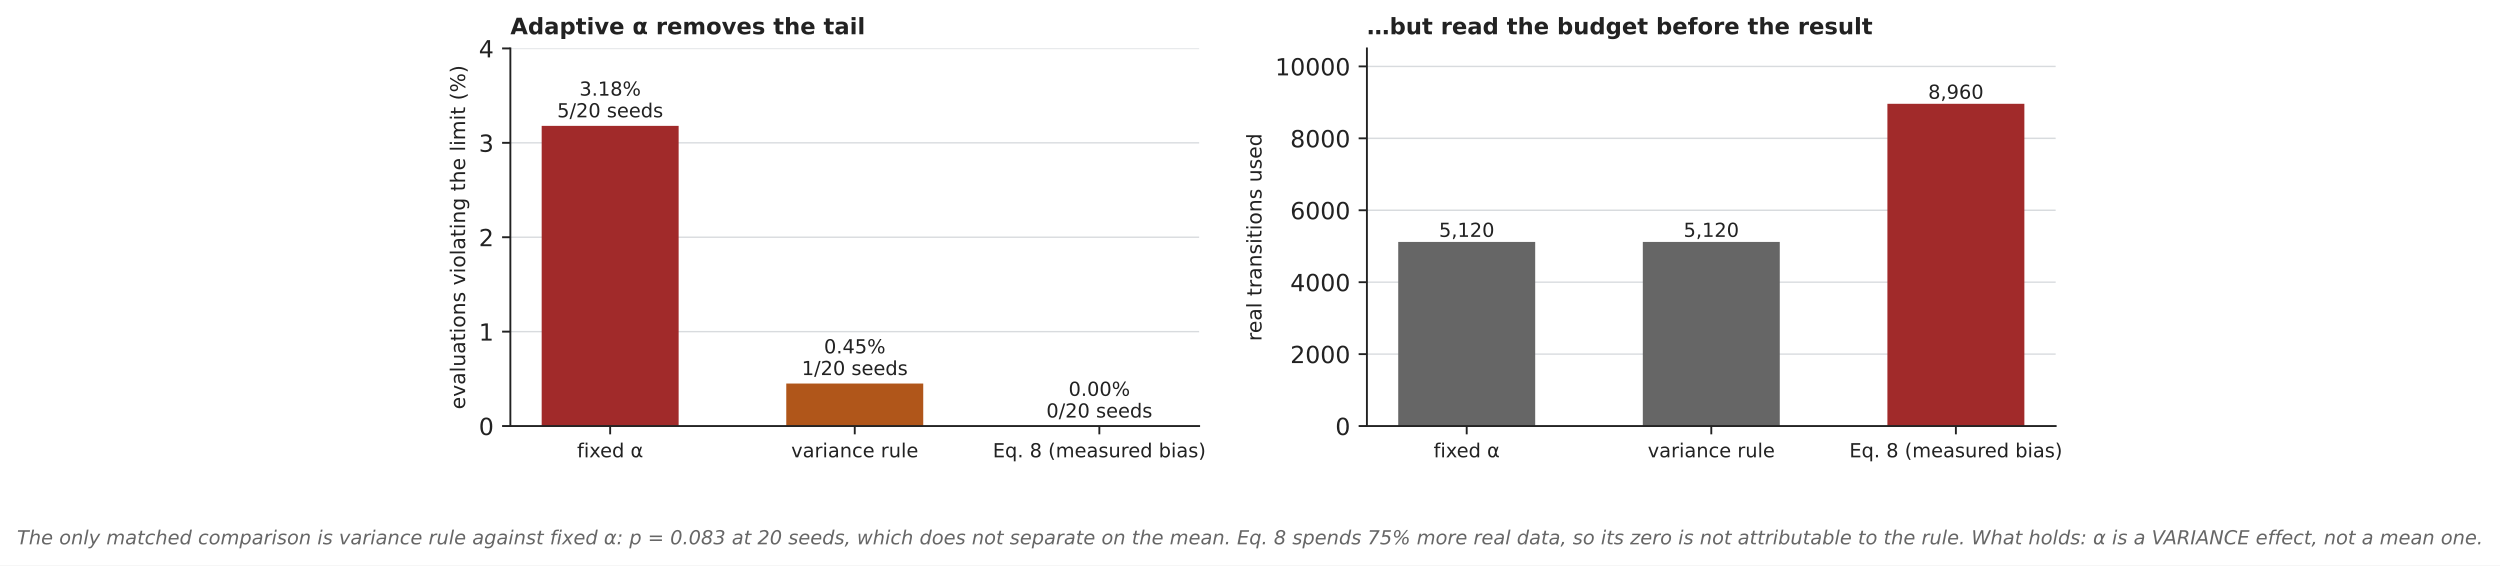
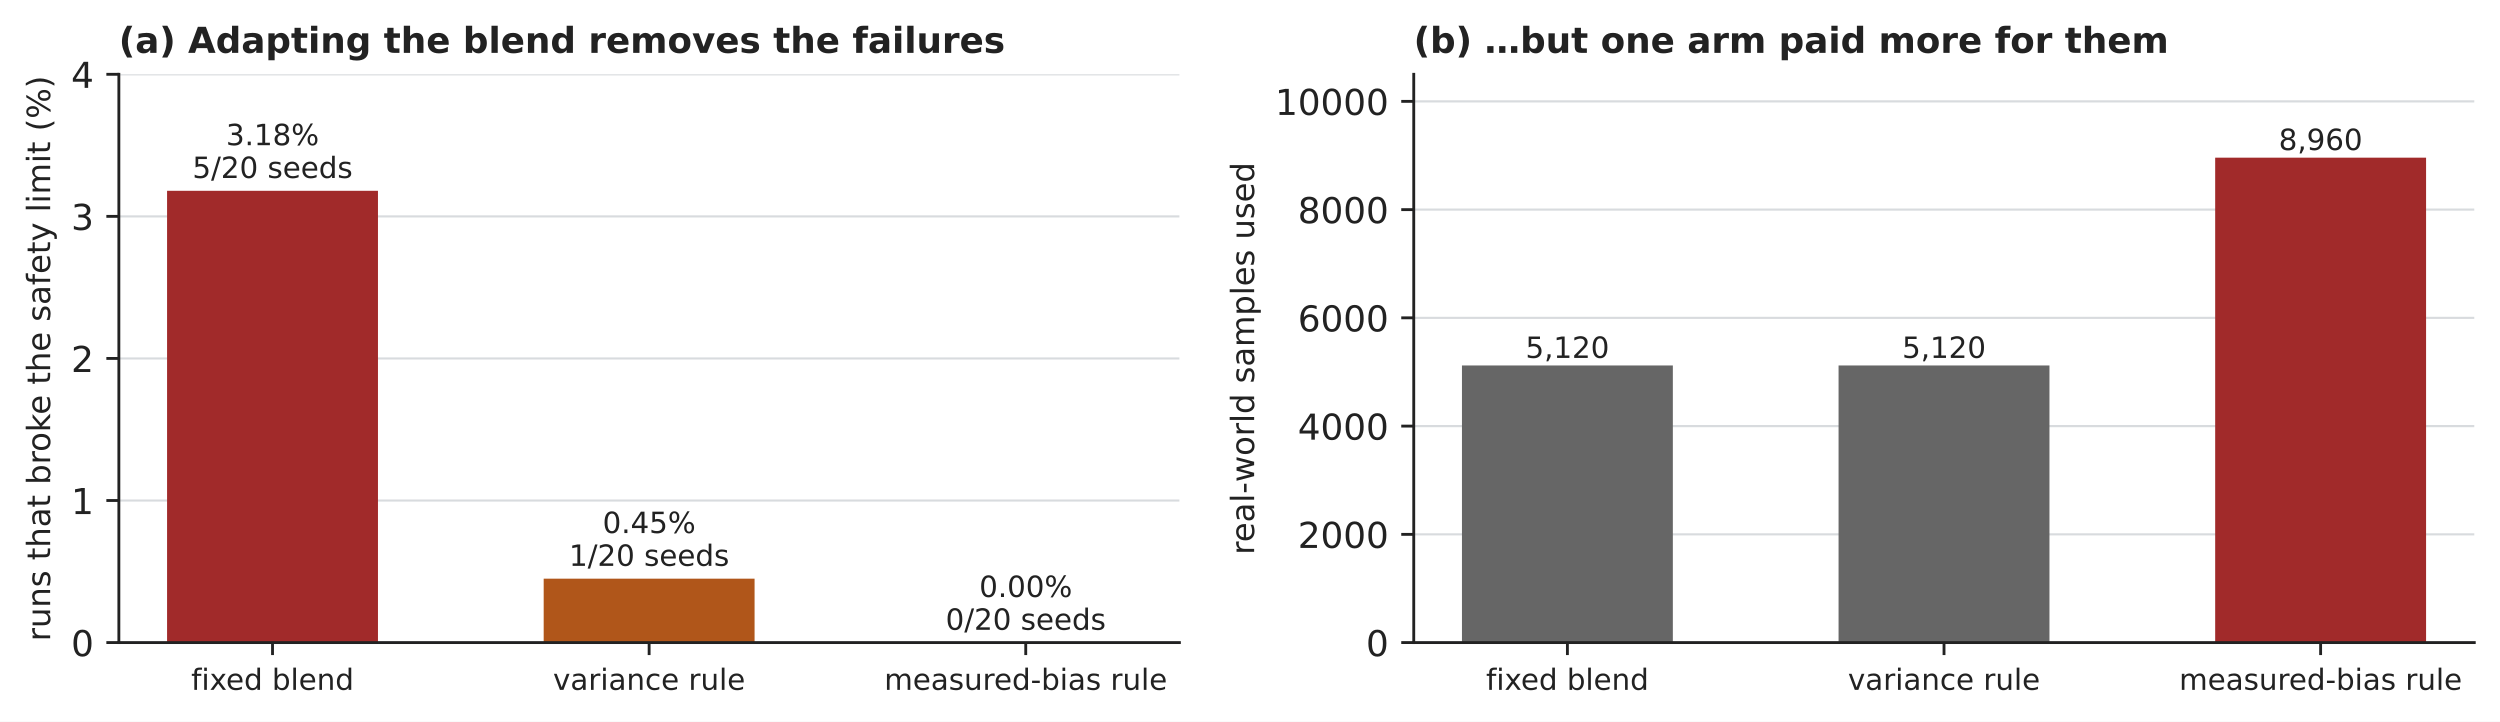
- <svg xmlns="http://www.w3.org/2000/svg" xmlns:xlink="http://www.w3.org/1999/xlink" width="1057.959pt" height="239.256pt" viewBox="0 0 1057.959 239.256" version="1.1">
+ <svg xmlns="http://www.w3.org/2000/svg" xmlns:xlink="http://www.w3.org/1999/xlink" width="699.821pt" height="202.014pt" viewBox="0 0 699.821 202.014" version="1.1">
  <defs>
    <style type="text/css">*{stroke-linejoin: round; stroke-linecap: butt}</style>
  </defs>
  <g id="figure_1">
    <g id="patch_1">
-       <path d="M 0 239.256  L 1057.959 239.256  L 1057.959 0  L 0 0  z " style="fill: #ffffff" />
+       <path d="M 0 202.014  L 699.821 202.014  L 699.821 0  L 0 0  z " style="fill: #ffffff" />
    </g>
    <g id="axes_1">
      <g id="patch_2">
-         <path d="M 215.979 180.294  L 507.453 180.294  L 507.453 20.494  L 215.979 20.494  z " style="fill: #ffffff" />
+         <path d="M 33.273 179.878  L 330.146 179.878  L 330.146 20.798  L 33.273 20.798  z " style="fill: #ffffff" />
      </g>
      <g id="matplotlib.axis_1">
        <g id="xtick_1">
          <g id="line2d_1">
            <defs>
-               <path id="mfd4b40b9dd" d="M 0 0  L 0 3.5  " style="stroke: #222222; stroke-width: 0.8" />
+               <path id="me3ee06941b" d="M 0 0  L 0 3.5  " style="stroke: #222222; stroke-width: 0.8" />
            </defs>
            <g>
-               <use xlink:href="#mfd4b40b9dd" x="258.21" y="180.294" style="fill: #222222; stroke: #222222; stroke-width: 0.8" />
+               <use xlink:href="#me3ee06941b" x="76.286" y="179.878" style="fill: #222222; stroke: #222222; stroke-width: 0.8" />
            </g>
          </g>
          <g id="text_1">
-             <text style="fill: #222222; font: 8.2px 'DejaVu Sans'; text-anchor: middle" x="258.21" y="193.525" transform="rotate(-0 258.21 193.5252)">fixed α</text>
+             <text style="fill: #222222; font: 8.2px 'DejaVu Sans'; text-anchor: middle" x="76.286" y="193.109" transform="rotate(-0 76.28573 193.1092)">fixed blend</text>
          </g>
        </g>
        <g id="xtick_2">
          <g id="line2d_2">
            <g>
-               <use xlink:href="#mfd4b40b9dd" x="361.716" y="180.294" style="fill: #222222; stroke: #222222; stroke-width: 0.8" />
+               <use xlink:href="#me3ee06941b" x="181.71" y="179.878" style="fill: #222222; stroke: #222222; stroke-width: 0.8" />
            </g>
          </g>
          <g id="text_2">
-             <text style="fill: #222222; font: 8.2px 'DejaVu Sans'; text-anchor: middle" x="361.716" y="193.525" transform="rotate(-0 361.7162 193.5252)">variance rule</text>
+             <text style="fill: #222222; font: 8.2px 'DejaVu Sans'; text-anchor: middle" x="181.71" y="193.109" transform="rotate(-0 181.7095 193.1092)">variance rule</text>
          </g>
        </g>
        <g id="xtick_3">
          <g id="line2d_3">
            <g>
-               <use xlink:href="#mfd4b40b9dd" x="465.222" y="180.294" style="fill: #222222; stroke: #222222; stroke-width: 0.8" />
+               <use xlink:href="#me3ee06941b" x="287.133" y="179.878" style="fill: #222222; stroke: #222222; stroke-width: 0.8" />
            </g>
          </g>
          <g id="text_3">
-             <text style="fill: #222222; font: 8.2px 'DejaVu Sans'; text-anchor: middle" x="465.222" y="193.525" transform="rotate(-0 465.2224 193.5252)">Eq. 8 (measured bias)</text>
+             <text style="fill: #222222; font: 8.2px 'DejaVu Sans'; text-anchor: middle" x="287.133" y="193.109" transform="rotate(-0 287.1333 193.1092)">measured-bias rule</text>
          </g>
        </g>
      </g>
      <g id="matplotlib.axis_2">
        <g id="ytick_1">
          <g id="line2d_4">
-             <path d="M 215.979 180.294  L 507.453 180.294  " clip-path="url(#p9e36b49ede)" style="fill: none; stroke: #c8ccd0; stroke-opacity: 0.7; stroke-width: 0.6; stroke-linecap: square" />
+             <path d="M 33.273 179.878  L 330.146 179.878  " clip-path="url(#pc78bf2f24b)" style="fill: none; stroke: #c8ccd0; stroke-opacity: 0.7; stroke-width: 0.6; stroke-linecap: square" />
          </g>
          <g id="line2d_5">
            <defs>
-               <path id="m7b13c373b7" d="M 0 0  L -3.5 0  " style="stroke: #222222; stroke-width: 0.8" />
+               <path id="m56bed95123" d="M 0 0  L -3.5 0  " style="stroke: #222222; stroke-width: 0.8" />
            </defs>
            <g>
-               <use xlink:href="#m7b13c373b7" x="215.979" y="180.294" style="fill: #222222; stroke: #222222; stroke-width: 0.8" />
+               <use xlink:href="#m56bed95123" x="33.273" y="179.878" style="fill: #222222; stroke: #222222; stroke-width: 0.8" />
            </g>
          </g>
          <g id="text_4">
-             <text style="fill: #222222; font: 10px 'DejaVu Sans'; text-anchor: end" x="208.979" y="184.094" transform="rotate(-0 208.9795 184.0937)">0</text>
+             <text style="fill: #222222; font: 10px 'DejaVu Sans'; text-anchor: end" x="26.273" y="183.678" transform="rotate(-0 26.27281 183.6777)">0</text>
          </g>
        </g>
        <g id="ytick_2">
          <g id="line2d_6">
-             <path d="M 215.979 140.345  L 507.453 140.345  " clip-path="url(#p9e36b49ede)" style="fill: none; stroke: #c8ccd0; stroke-opacity: 0.7; stroke-width: 0.6; stroke-linecap: square" />
+             <path d="M 33.273 140.108  L 330.146 140.108  " clip-path="url(#pc78bf2f24b)" style="fill: none; stroke: #c8ccd0; stroke-opacity: 0.7; stroke-width: 0.6; stroke-linecap: square" />
          </g>
          <g id="line2d_7">
            <g>
-               <use xlink:href="#m7b13c373b7" x="215.979" y="140.345" style="fill: #222222; stroke: #222222; stroke-width: 0.8" />
+               <use xlink:href="#m56bed95123" x="33.273" y="140.108" style="fill: #222222; stroke: #222222; stroke-width: 0.8" />
            </g>
          </g>
          <g id="text_5">
-             <text style="fill: #222222; font: 10px 'DejaVu Sans'; text-anchor: end" x="208.979" y="144.144" transform="rotate(-0 208.9795 144.1437)">1</text>
+             <text style="fill: #222222; font: 10px 'DejaVu Sans'; text-anchor: end" x="26.273" y="143.908" transform="rotate(-0 26.27281 143.9077)">1</text>
          </g>
        </g>
        <g id="ytick_3">
          <g id="line2d_8">
-             <path d="M 215.979 100.394  L 507.453 100.394  " clip-path="url(#p9e36b49ede)" style="fill: none; stroke: #c8ccd0; stroke-opacity: 0.7; stroke-width: 0.6; stroke-linecap: square" />
+             <path d="M 33.273 100.338  L 330.146 100.338  " clip-path="url(#pc78bf2f24b)" style="fill: none; stroke: #c8ccd0; stroke-opacity: 0.7; stroke-width: 0.6; stroke-linecap: square" />
          </g>
          <g id="line2d_9">
            <g>
-               <use xlink:href="#m7b13c373b7" x="215.979" y="100.394" style="fill: #222222; stroke: #222222; stroke-width: 0.8" />
+               <use xlink:href="#m56bed95123" x="33.273" y="100.338" style="fill: #222222; stroke: #222222; stroke-width: 0.8" />
            </g>
          </g>
          <g id="text_6">
-             <text style="fill: #222222; font: 10px 'DejaVu Sans'; text-anchor: end" x="208.979" y="104.194" transform="rotate(-0 208.9795 104.1937)">2</text>
+             <text style="fill: #222222; font: 10px 'DejaVu Sans'; text-anchor: end" x="26.273" y="104.138" transform="rotate(-0 26.27281 104.1377)">2</text>
          </g>
        </g>
        <g id="ytick_4">
          <g id="line2d_10">
-             <path d="M 215.979 60.444  L 507.453 60.444  " clip-path="url(#p9e36b49ede)" style="fill: none; stroke: #c8ccd0; stroke-opacity: 0.7; stroke-width: 0.6; stroke-linecap: square" />
+             <path d="M 33.273 60.568  L 330.146 60.568  " clip-path="url(#pc78bf2f24b)" style="fill: none; stroke: #c8ccd0; stroke-opacity: 0.7; stroke-width: 0.6; stroke-linecap: square" />
          </g>
          <g id="line2d_11">
            <g>
-               <use xlink:href="#m7b13c373b7" x="215.979" y="60.444" style="fill: #222222; stroke: #222222; stroke-width: 0.8" />
+               <use xlink:href="#m56bed95123" x="33.273" y="60.568" style="fill: #222222; stroke: #222222; stroke-width: 0.8" />
            </g>
          </g>
          <g id="text_7">
-             <text style="fill: #222222; font: 10px 'DejaVu Sans'; text-anchor: end" x="208.979" y="64.244" transform="rotate(-0 208.9795 64.24372)">3</text>
+             <text style="fill: #222222; font: 10px 'DejaVu Sans'; text-anchor: end" x="26.273" y="64.368" transform="rotate(-0 26.27281 64.36766)">3</text>
          </g>
        </g>
        <g id="ytick_5">
          <g id="line2d_12">
-             <path d="M 215.979 20.494  L 507.453 20.494  " clip-path="url(#p9e36b49ede)" style="fill: none; stroke: #c8ccd0; stroke-opacity: 0.7; stroke-width: 0.6; stroke-linecap: square" />
+             <path d="M 33.273 20.798  L 330.146 20.798  " clip-path="url(#pc78bf2f24b)" style="fill: none; stroke: #c8ccd0; stroke-opacity: 0.7; stroke-width: 0.6; stroke-linecap: square" />
          </g>
          <g id="line2d_13">
            <g>
-               <use xlink:href="#m7b13c373b7" x="215.979" y="20.494" style="fill: #222222; stroke: #222222; stroke-width: 0.8" />
+               <use xlink:href="#m56bed95123" x="33.273" y="20.798" style="fill: #222222; stroke: #222222; stroke-width: 0.8" />
            </g>
          </g>
          <g id="text_8">
-             <text style="fill: #222222; font: 10px 'DejaVu Sans'; text-anchor: end" x="208.979" y="24.294" transform="rotate(-0 208.9795 24.29372)">4</text>
+             <text style="fill: #222222; font: 10px 'DejaVu Sans'; text-anchor: end" x="26.273" y="24.598" transform="rotate(-0 26.27281 24.59766)">4</text>
          </g>
        </g>
        <g id="text_9">
-           <text style="fill: #222222; font: 8.6px 'DejaVu Sans'; text-anchor: middle" x="196.828" y="100.394" transform="rotate(-90 196.8284 100.3945)">evaluations violating the limit (%)</text>
+           <text style="fill: #222222; font: 9px 'DejaVu Sans'; text-anchor: middle" x="14.039" y="100.338" transform="rotate(-90 14.03859 100.3384)">runs that broke the safety limit (%)</text>
        </g>
      </g>
      <g id="patch_3">
-         <path d="M 229.228 180.294  L 287.192 180.294  L 287.192 53.254  L 229.228 53.254  z " clip-path="url(#p9e36b49ede)" style="fill: #a12a2a" />
+         <path d="M 46.767 179.878  L 105.804 179.878  L 105.804 53.41  L 46.767 53.41  z " clip-path="url(#pc78bf2f24b)" style="fill: #a12a2a" />
      </g>
      <g id="patch_4">
-         <path d="M 332.734 180.294  L 390.698 180.294  L 390.698 162.317  L 332.734 162.317  z " clip-path="url(#p9e36b49ede)" style="fill: #b0561a" />
+         <path d="M 152.191 179.878  L 211.228 179.878  L 211.228 161.982  L 152.191 161.982  z " clip-path="url(#pc78bf2f24b)" style="fill: #b0561a" />
      </g>
      <g id="patch_5">
-         <path d="M 436.241 180.294  L 494.204 180.294  L 494.204 180.294  L 436.241 180.294  z " clip-path="url(#p9e36b49ede)" style="fill: #1f6b4f" />
+         <path d="M 257.615 179.878  L 316.652 179.878  L 316.652 179.878  L 257.615 179.878  z " clip-path="url(#pc78bf2f24b)" style="fill: #1f6b4f" />
      </g>
      <g id="patch_6">
-         <path d="M 215.979 180.294  L 215.979 20.494  " style="fill: none; stroke: #222222; stroke-width: 0.8; stroke-linejoin: miter; stroke-linecap: square" />
+         <path d="M 33.273 179.878  L 33.273 20.798  " style="fill: none; stroke: #222222; stroke-width: 0.8; stroke-linejoin: miter; stroke-linecap: square" />
      </g>
      <g id="patch_7">
-         <path d="M 215.979 180.294  L 507.453 180.294  " style="fill: none; stroke: #222222; stroke-width: 0.8; stroke-linejoin: miter; stroke-linecap: square" />
+         <path d="M 33.273 179.878  L 330.146 179.878  " style="fill: none; stroke: #222222; stroke-width: 0.8; stroke-linejoin: miter; stroke-linecap: square" />
      </g>
      <g id="text_10">
-         <text style="fill: #222222; font: 8.2px 'DejaVu Sans'" transform="translate(245.1854 40.47579)">3.18%</text>
-         <text style="fill: #222222; font: 8.2px 'DejaVu Sans'" transform="translate(235.7798 49.658)">5/20 seeds</text>
+         <text style="fill: #222222; font: 8.2px 'DejaVu Sans'" transform="translate(63.26118 40.64833)">3.18%</text>
+         <text style="fill: #222222; font: 8.2px 'DejaVu Sans'" transform="translate(53.85552 49.83054)">5/20 seeds</text>
      </g>
      <g id="text_11">
-         <text style="fill: #222222; font: 8.2px 'DejaVu Sans'" transform="translate(348.6916 149.5393)">0.45%</text>
-         <text style="fill: #222222; font: 8.2px 'DejaVu Sans'" transform="translate(339.286 158.7215)">1/20 seeds</text>
+         <text style="fill: #222222; font: 8.2px 'DejaVu Sans'" transform="translate(168.685 149.2204)">0.45%</text>
+         <text style="fill: #222222; font: 8.2px 'DejaVu Sans'" transform="translate(159.2793 158.4026)">1/20 seeds</text>
      </g>
      <g id="text_12">
-         <text style="fill: #222222; font: 8.2px 'DejaVu Sans'" transform="translate(452.1978 167.5168)">0.00%</text>
-         <text style="fill: #222222; font: 8.2px 'DejaVu Sans'" transform="translate(442.7922 176.699)">0/20 seeds</text>
+         <text style="fill: #222222; font: 8.2px 'DejaVu Sans'" transform="translate(274.1088 167.1169)">0.00%</text>
+         <text style="fill: #222222; font: 8.2px 'DejaVu Sans'" transform="translate(264.7031 176.2991)">0/20 seeds</text>
      </g>
      <g id="text_13">
-         <text style="fill: #222222; font: 700 9.6px 'DejaVu Sans'; text-anchor: start" x="215.979" y="14.495" transform="rotate(-0 215.9795 14.4945)">Adaptive α removes the tail</text>
+         <text style="fill: #222222; font: 700 10px 'DejaVu Sans'; text-anchor: start" x="33.273" y="14.798" transform="rotate(-0 33.27281 14.79844)">(a)  Adapting the blend removes the failures</text>
      </g>
    </g>
    <g id="axes_2">
      <g id="patch_8">
-         <path d="M 578.454 180.294  L 869.928 180.294  L 869.928 20.494  L 578.454 20.494  z " style="fill: #ffffff" />
+         <path d="M 395.748 179.878  L 692.621 179.878  L 692.621 20.798  L 395.748 20.798  z " style="fill: #ffffff" />
      </g>
      <g id="matplotlib.axis_3">
        <g id="xtick_4">
          <g id="line2d_14">
            <g>
-               <use xlink:href="#mfd4b40b9dd" x="620.685" y="180.294" style="fill: #222222; stroke: #222222; stroke-width: 0.8" />
+               <use xlink:href="#me3ee06941b" x="438.761" y="179.878" style="fill: #222222; stroke: #222222; stroke-width: 0.8" />
            </g>
          </g>
          <g id="text_14">
-             <text style="fill: #222222; font: 8.2px 'DejaVu Sans'; text-anchor: middle" x="620.685" y="193.525" transform="rotate(-0 620.685 193.5252)">fixed α</text>
+             <text style="fill: #222222; font: 8.2px 'DejaVu Sans'; text-anchor: middle" x="438.761" y="193.109" transform="rotate(-0 438.7607 193.1092)">fixed blend</text>
          </g>
        </g>
        <g id="xtick_5">
          <g id="line2d_15">
            <g>
-               <use xlink:href="#mfd4b40b9dd" x="724.191" y="180.294" style="fill: #222222; stroke: #222222; stroke-width: 0.8" />
+               <use xlink:href="#me3ee06941b" x="544.185" y="179.878" style="fill: #222222; stroke: #222222; stroke-width: 0.8" />
            </g>
          </g>
          <g id="text_15">
-             <text style="fill: #222222; font: 8.2px 'DejaVu Sans'; text-anchor: middle" x="724.191" y="193.525" transform="rotate(-0 724.1912 193.5252)">variance rule</text>
+             <text style="fill: #222222; font: 8.2px 'DejaVu Sans'; text-anchor: middle" x="544.185" y="193.109" transform="rotate(-0 544.1845 193.1092)">variance rule</text>
          </g>
        </g>
        <g id="xtick_6">
          <g id="line2d_16">
            <g>
-               <use xlink:href="#mfd4b40b9dd" x="827.697" y="180.294" style="fill: #222222; stroke: #222222; stroke-width: 0.8" />
+               <use xlink:href="#me3ee06941b" x="649.608" y="179.878" style="fill: #222222; stroke: #222222; stroke-width: 0.8" />
            </g>
          </g>
          <g id="text_16">
-             <text style="fill: #222222; font: 8.2px 'DejaVu Sans'; text-anchor: middle" x="827.697" y="193.525" transform="rotate(-0 827.6974 193.5252)">Eq. 8 (measured bias)</text>
+             <text style="fill: #222222; font: 8.2px 'DejaVu Sans'; text-anchor: middle" x="649.608" y="193.109" transform="rotate(-0 649.6083 193.1092)">measured-bias rule</text>
          </g>
        </g>
      </g>
      <g id="matplotlib.axis_4">
        <g id="ytick_6">
          <g id="line2d_17">
-             <path d="M 578.454 180.294  L 869.928 180.294  " clip-path="url(#p24ceca7e9e)" style="fill: none; stroke: #c8ccd0; stroke-opacity: 0.7; stroke-width: 0.6; stroke-linecap: square" />
+             <path d="M 395.748 179.878  L 692.621 179.878  " clip-path="url(#p404a8ee882)" style="fill: none; stroke: #c8ccd0; stroke-opacity: 0.7; stroke-width: 0.6; stroke-linecap: square" />
          </g>
          <g id="line2d_18">
            <g>
-               <use xlink:href="#m7b13c373b7" x="578.454" y="180.294" style="fill: #222222; stroke: #222222; stroke-width: 0.8" />
+               <use xlink:href="#m56bed95123" x="395.748" y="179.878" style="fill: #222222; stroke: #222222; stroke-width: 0.8" />
            </g>
          </g>
          <g id="text_17">
-             <text style="fill: #222222; font: 10px 'DejaVu Sans'; text-anchor: end" x="571.454" y="184.094" transform="rotate(-0 571.4545 184.0937)">0</text>
+             <text style="fill: #222222; font: 10px 'DejaVu Sans'; text-anchor: end" x="388.748" y="183.678" transform="rotate(-0 388.7478 183.6777)">0</text>
          </g>
        </g>
        <g id="ytick_7">
          <g id="line2d_19">
-             <path d="M 578.454 149.856  L 869.928 149.856  " clip-path="url(#p24ceca7e9e)" style="fill: none; stroke: #c8ccd0; stroke-opacity: 0.7; stroke-width: 0.6; stroke-linecap: square" />
+             <path d="M 395.748 149.577  L 692.621 149.577  " clip-path="url(#p404a8ee882)" style="fill: none; stroke: #c8ccd0; stroke-opacity: 0.7; stroke-width: 0.6; stroke-linecap: square" />
          </g>
          <g id="line2d_20">
            <g>
-               <use xlink:href="#m7b13c373b7" x="578.454" y="149.856" style="fill: #222222; stroke: #222222; stroke-width: 0.8" />
+               <use xlink:href="#m56bed95123" x="395.748" y="149.577" style="fill: #222222; stroke: #222222; stroke-width: 0.8" />
            </g>
          </g>
          <g id="text_18">
-             <text style="fill: #222222; font: 10px 'DejaVu Sans'; text-anchor: end" x="571.454" y="153.656" transform="rotate(-0 571.4545 153.6556)">2000</text>
+             <text style="fill: #222222; font: 10px 'DejaVu Sans'; text-anchor: end" x="388.748" y="153.377" transform="rotate(-0 388.7478 153.3767)">2000</text>
          </g>
        </g>
        <g id="ytick_8">
          <g id="line2d_21">
-             <path d="M 578.454 119.418  L 869.928 119.418  " clip-path="url(#p24ceca7e9e)" style="fill: none; stroke: #c8ccd0; stroke-opacity: 0.7; stroke-width: 0.6; stroke-linecap: square" />
+             <path d="M 395.748 119.277  L 692.621 119.277  " clip-path="url(#p404a8ee882)" style="fill: none; stroke: #c8ccd0; stroke-opacity: 0.7; stroke-width: 0.6; stroke-linecap: square" />
          </g>
          <g id="line2d_22">
            <g>
-               <use xlink:href="#m7b13c373b7" x="578.454" y="119.418" style="fill: #222222; stroke: #222222; stroke-width: 0.8" />
+               <use xlink:href="#m56bed95123" x="395.748" y="119.277" style="fill: #222222; stroke: #222222; stroke-width: 0.8" />
            </g>
          </g>
          <g id="text_19">
-             <text style="fill: #222222; font: 10px 'DejaVu Sans'; text-anchor: end" x="571.454" y="123.218" transform="rotate(-0 571.4545 123.2175)">4000</text>
+             <text style="fill: #222222; font: 10px 'DejaVu Sans'; text-anchor: end" x="388.748" y="123.076" transform="rotate(-0 388.7478 123.0758)">4000</text>
          </g>
        </g>
        <g id="ytick_9">
          <g id="line2d_23">
-             <path d="M 578.454 88.98  L 869.928 88.98  " clip-path="url(#p24ceca7e9e)" style="fill: none; stroke: #c8ccd0; stroke-opacity: 0.7; stroke-width: 0.6; stroke-linecap: square" />
+             <path d="M 395.748 88.976  L 692.621 88.976  " clip-path="url(#p404a8ee882)" style="fill: none; stroke: #c8ccd0; stroke-opacity: 0.7; stroke-width: 0.6; stroke-linecap: square" />
          </g>
          <g id="line2d_24">
            <g>
-               <use xlink:href="#m7b13c373b7" x="578.454" y="88.98" style="fill: #222222; stroke: #222222; stroke-width: 0.8" />
+               <use xlink:href="#m56bed95123" x="395.748" y="88.976" style="fill: #222222; stroke: #222222; stroke-width: 0.8" />
            </g>
          </g>
          <g id="text_20">
-             <text style="fill: #222222; font: 10px 'DejaVu Sans'; text-anchor: end" x="571.454" y="92.779" transform="rotate(-0 571.4545 92.77943)">6000</text>
+             <text style="fill: #222222; font: 10px 'DejaVu Sans'; text-anchor: end" x="388.748" y="92.775" transform="rotate(-0 388.7478 92.7748)">6000</text>
          </g>
        </g>
        <g id="ytick_10">
          <g id="line2d_25">
-             <path d="M 578.454 58.542  L 869.928 58.542  " clip-path="url(#p24ceca7e9e)" style="fill: none; stroke: #c8ccd0; stroke-opacity: 0.7; stroke-width: 0.6; stroke-linecap: square" />
+             <path d="M 395.748 58.675  L 692.621 58.675  " clip-path="url(#p404a8ee882)" style="fill: none; stroke: #c8ccd0; stroke-opacity: 0.7; stroke-width: 0.6; stroke-linecap: square" />
          </g>
          <g id="line2d_26">
            <g>
-               <use xlink:href="#m7b13c373b7" x="578.454" y="58.542" style="fill: #222222; stroke: #222222; stroke-width: 0.8" />
+               <use xlink:href="#m56bed95123" x="395.748" y="58.675" style="fill: #222222; stroke: #222222; stroke-width: 0.8" />
            </g>
          </g>
          <g id="text_21">
-             <text style="fill: #222222; font: 10px 'DejaVu Sans'; text-anchor: end" x="571.454" y="62.341" transform="rotate(-0 571.4545 62.34134)">8000</text>
+             <text style="fill: #222222; font: 10px 'DejaVu Sans'; text-anchor: end" x="388.748" y="62.474" transform="rotate(-0 388.7478 62.47385)">8000</text>
          </g>
        </g>
        <g id="ytick_11">
          <g id="line2d_27">
-             <path d="M 578.454 28.104  L 869.928 28.104  " clip-path="url(#p24ceca7e9e)" style="fill: none; stroke: #c8ccd0; stroke-opacity: 0.7; stroke-width: 0.6; stroke-linecap: square" />
+             <path d="M 395.748 28.374  L 692.621 28.374  " clip-path="url(#p404a8ee882)" style="fill: none; stroke: #c8ccd0; stroke-opacity: 0.7; stroke-width: 0.6; stroke-linecap: square" />
          </g>
          <g id="line2d_28">
            <g>
-               <use xlink:href="#m7b13c373b7" x="578.454" y="28.104" style="fill: #222222; stroke: #222222; stroke-width: 0.8" />
+               <use xlink:href="#m56bed95123" x="395.748" y="28.374" style="fill: #222222; stroke: #222222; stroke-width: 0.8" />
            </g>
          </g>
          <g id="text_22">
-             <text style="fill: #222222; font: 10px 'DejaVu Sans'; text-anchor: end" x="571.454" y="31.903" transform="rotate(-0 571.4545 31.90324)">10000</text>
+             <text style="fill: #222222; font: 10px 'DejaVu Sans'; text-anchor: end" x="388.748" y="32.173" transform="rotate(-0 388.7478 32.17289)">10000</text>
          </g>
        </g>
        <g id="text_23">
-           <text style="fill: #222222; font: 8.6px 'DejaVu Sans'; text-anchor: middle" x="533.853" y="100.394" transform="rotate(-90 533.8534 100.3945)">real transitions used</text>
+           <text style="fill: #222222; font: 9px 'DejaVu Sans'; text-anchor: middle" x="351.064" y="100.338" transform="rotate(-90 351.0636 100.3384)">real-world samples used</text>
        </g>
      </g>
      <g id="patch_9">
-         <path d="M 591.703 180.294  L 649.667 180.294  L 649.667 102.373  L 591.703 102.373  z " clip-path="url(#p24ceca7e9e)" style="fill: #666666" />
+         <path d="M 409.242 179.878  L 468.279 179.878  L 468.279 102.308  L 409.242 102.308  z " clip-path="url(#p404a8ee882)" style="fill: #666666" />
      </g>
      <g id="patch_10">
-         <path d="M 695.209 180.294  L 753.173 180.294  L 753.173 102.373  L 695.209 102.373  z " clip-path="url(#p24ceca7e9e)" style="fill: #666666" />
+         <path d="M 514.666 179.878  L 573.703 179.878  L 573.703 102.308  L 514.666 102.308  z " clip-path="url(#p404a8ee882)" style="fill: #666666" />
      </g>
      <g id="patch_11">
-         <path d="M 798.716 180.294  L 856.679 180.294  L 856.679 43.932  L 798.716 43.932  z " clip-path="url(#p24ceca7e9e)" style="fill: #a12a2a" />
+         <path d="M 620.09 179.878  L 679.127 179.878  L 679.127 44.13  L 620.09 44.13  z " clip-path="url(#p404a8ee882)" style="fill: #a12a2a" />
      </g>
      <g id="patch_12">
-         <path d="M 578.454 180.294  L 578.454 20.494  " style="fill: none; stroke: #222222; stroke-width: 0.8; stroke-linejoin: miter; stroke-linecap: square" />
+         <path d="M 395.748 179.878  L 395.748 20.798  " style="fill: none; stroke: #222222; stroke-width: 0.8; stroke-linejoin: miter; stroke-linecap: square" />
      </g>
      <g id="patch_13">
-         <path d="M 578.454 180.294  L 869.928 180.294  " style="fill: none; stroke: #222222; stroke-width: 0.8; stroke-linejoin: miter; stroke-linecap: square" />
+         <path d="M 395.748 179.878  L 692.621 179.878  " style="fill: none; stroke: #222222; stroke-width: 0.8; stroke-linejoin: miter; stroke-linecap: square" />
      </g>
      <g id="text_24">
-         <text style="fill: #222222; font: 8.2px 'DejaVu Sans'; text-anchor: middle" x="620.685" y="100.242" transform="rotate(-0 620.685 100.2423)">5,120</text>
+         <text style="fill: #222222; font: 8.2px 'DejaVu Sans'; text-anchor: middle" x="438.761" y="100.187" transform="rotate(-0 438.7607 100.1869)">5,120</text>
      </g>
      <g id="text_25">
-         <text style="fill: #222222; font: 8.2px 'DejaVu Sans'; text-anchor: middle" x="724.191" y="100.242" transform="rotate(-0 724.1912 100.2423)">5,120</text>
+         <text style="fill: #222222; font: 8.2px 'DejaVu Sans'; text-anchor: middle" x="544.185" y="100.187" transform="rotate(-0 544.1845 100.1869)">5,120</text>
      </g>
      <g id="text_26">
-         <text style="fill: #222222; font: 8.2px 'DejaVu Sans'; text-anchor: middle" x="827.697" y="41.801" transform="rotate(-0 827.6974 41.80117)">8,960</text>
+         <text style="fill: #222222; font: 8.2px 'DejaVu Sans'; text-anchor: middle" x="649.608" y="42.009" transform="rotate(-0 649.6083 42.0091)">8,960</text>
      </g>
      <g id="text_27">
-         <text style="fill: #222222; font: 700 9.6px 'DejaVu Sans'; text-anchor: start" x="578.454" y="14.495" transform="rotate(-0 578.4545 14.4945)">…but read the budget before the result</text>
-       </g>
-     </g>
-     <g id="text_28">
-       <text style="fill: #666666; font: italic 8.2px 'DejaVu Sans'; text-anchor: middle" x="528.979" y="230.351" transform="rotate(-0 528.9795 230.3505)">The only matched comparison is variance rule against fixed α: p = 0.083 at 20 seeds, which does not separate on the mean. Eq. 8 spends 75% more real data, so its zero is not attributable to the rule. What holds: α is a VARIANCE effect, not a mean one.</text>
+         <text style="fill: #222222; font: 700 10px 'DejaVu Sans'; text-anchor: start" x="395.748" y="14.798" transform="rotate(-0 395.7478 14.79844)">(b)  …but one arm paid more for them</text>
+       </g>
    </g>
  </g>
  <defs>
-     <clipPath id="p9e36b49ede">
-       <rect x="215.979" y="20.494" width="291.473" height="159.8" />
+     <clipPath id="pc78bf2f24b">
+       <rect x="33.273" y="20.798" width="296.873" height="159.08" />
    </clipPath>
-     <clipPath id="p24ceca7e9e">
-       <rect x="578.454" y="20.494" width="291.473" height="159.8" />
+     <clipPath id="p404a8ee882">
+       <rect x="395.748" y="20.798" width="296.873" height="159.08" />
    </clipPath>
  </defs>
</svg>
